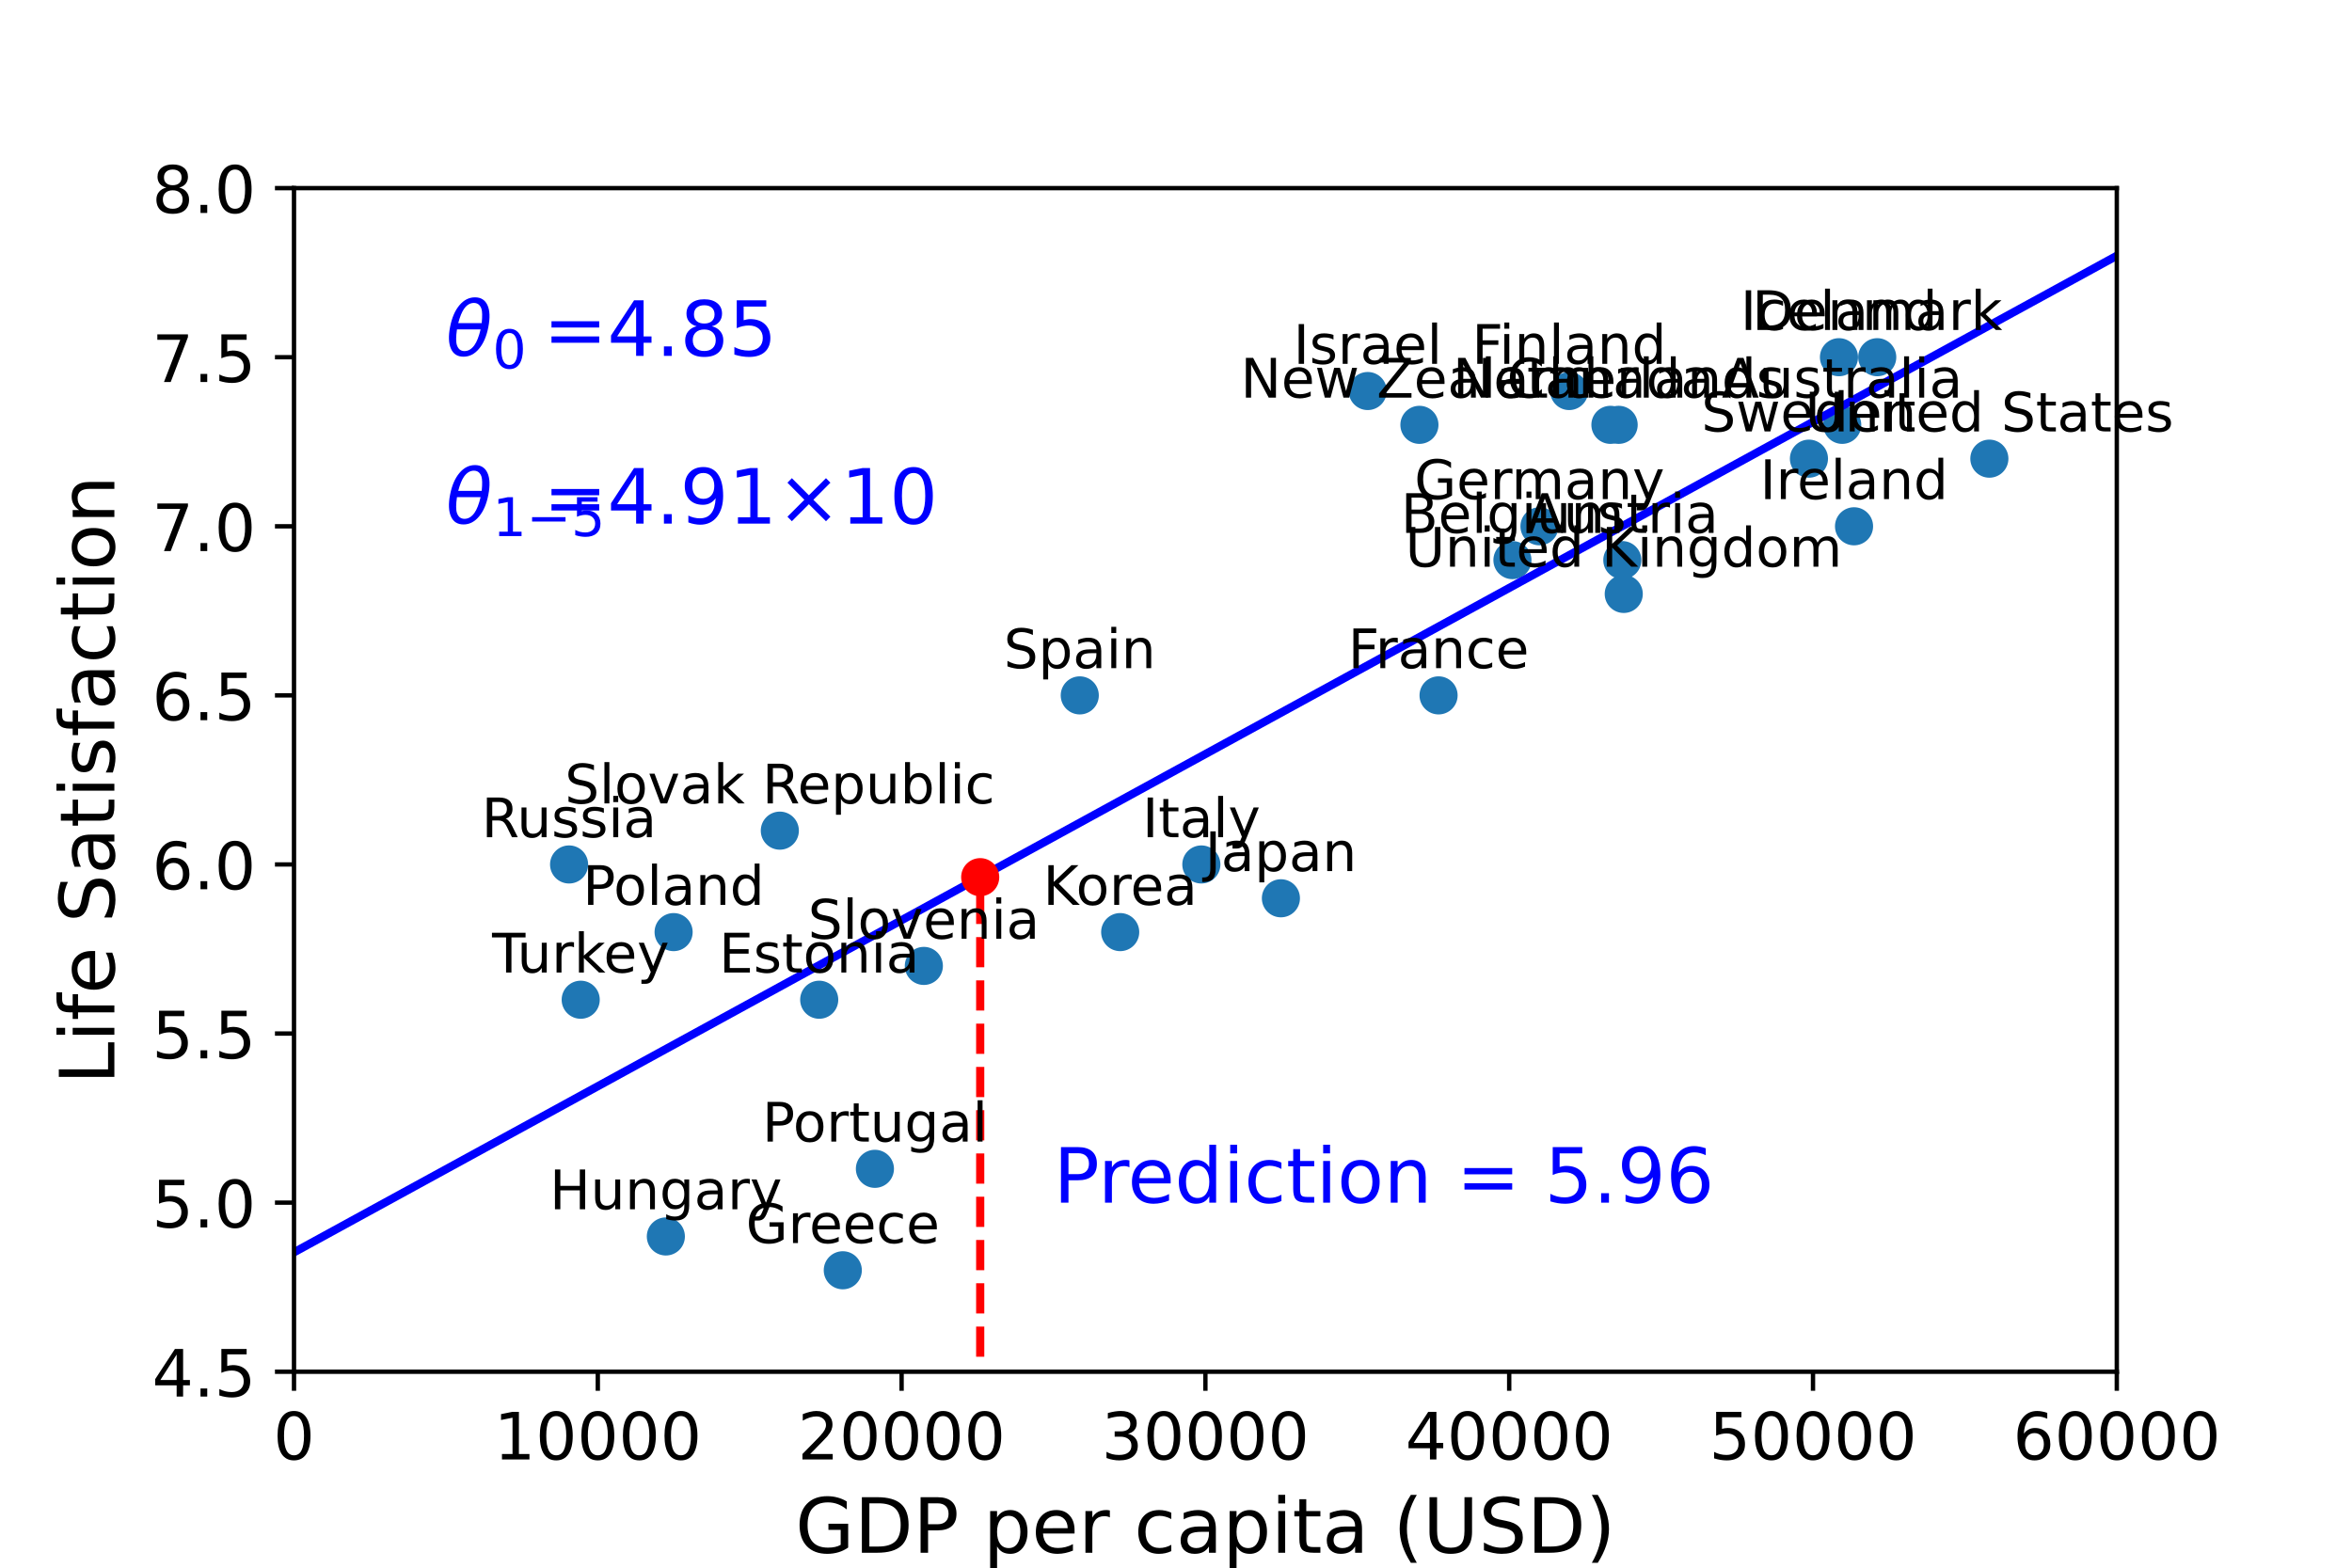
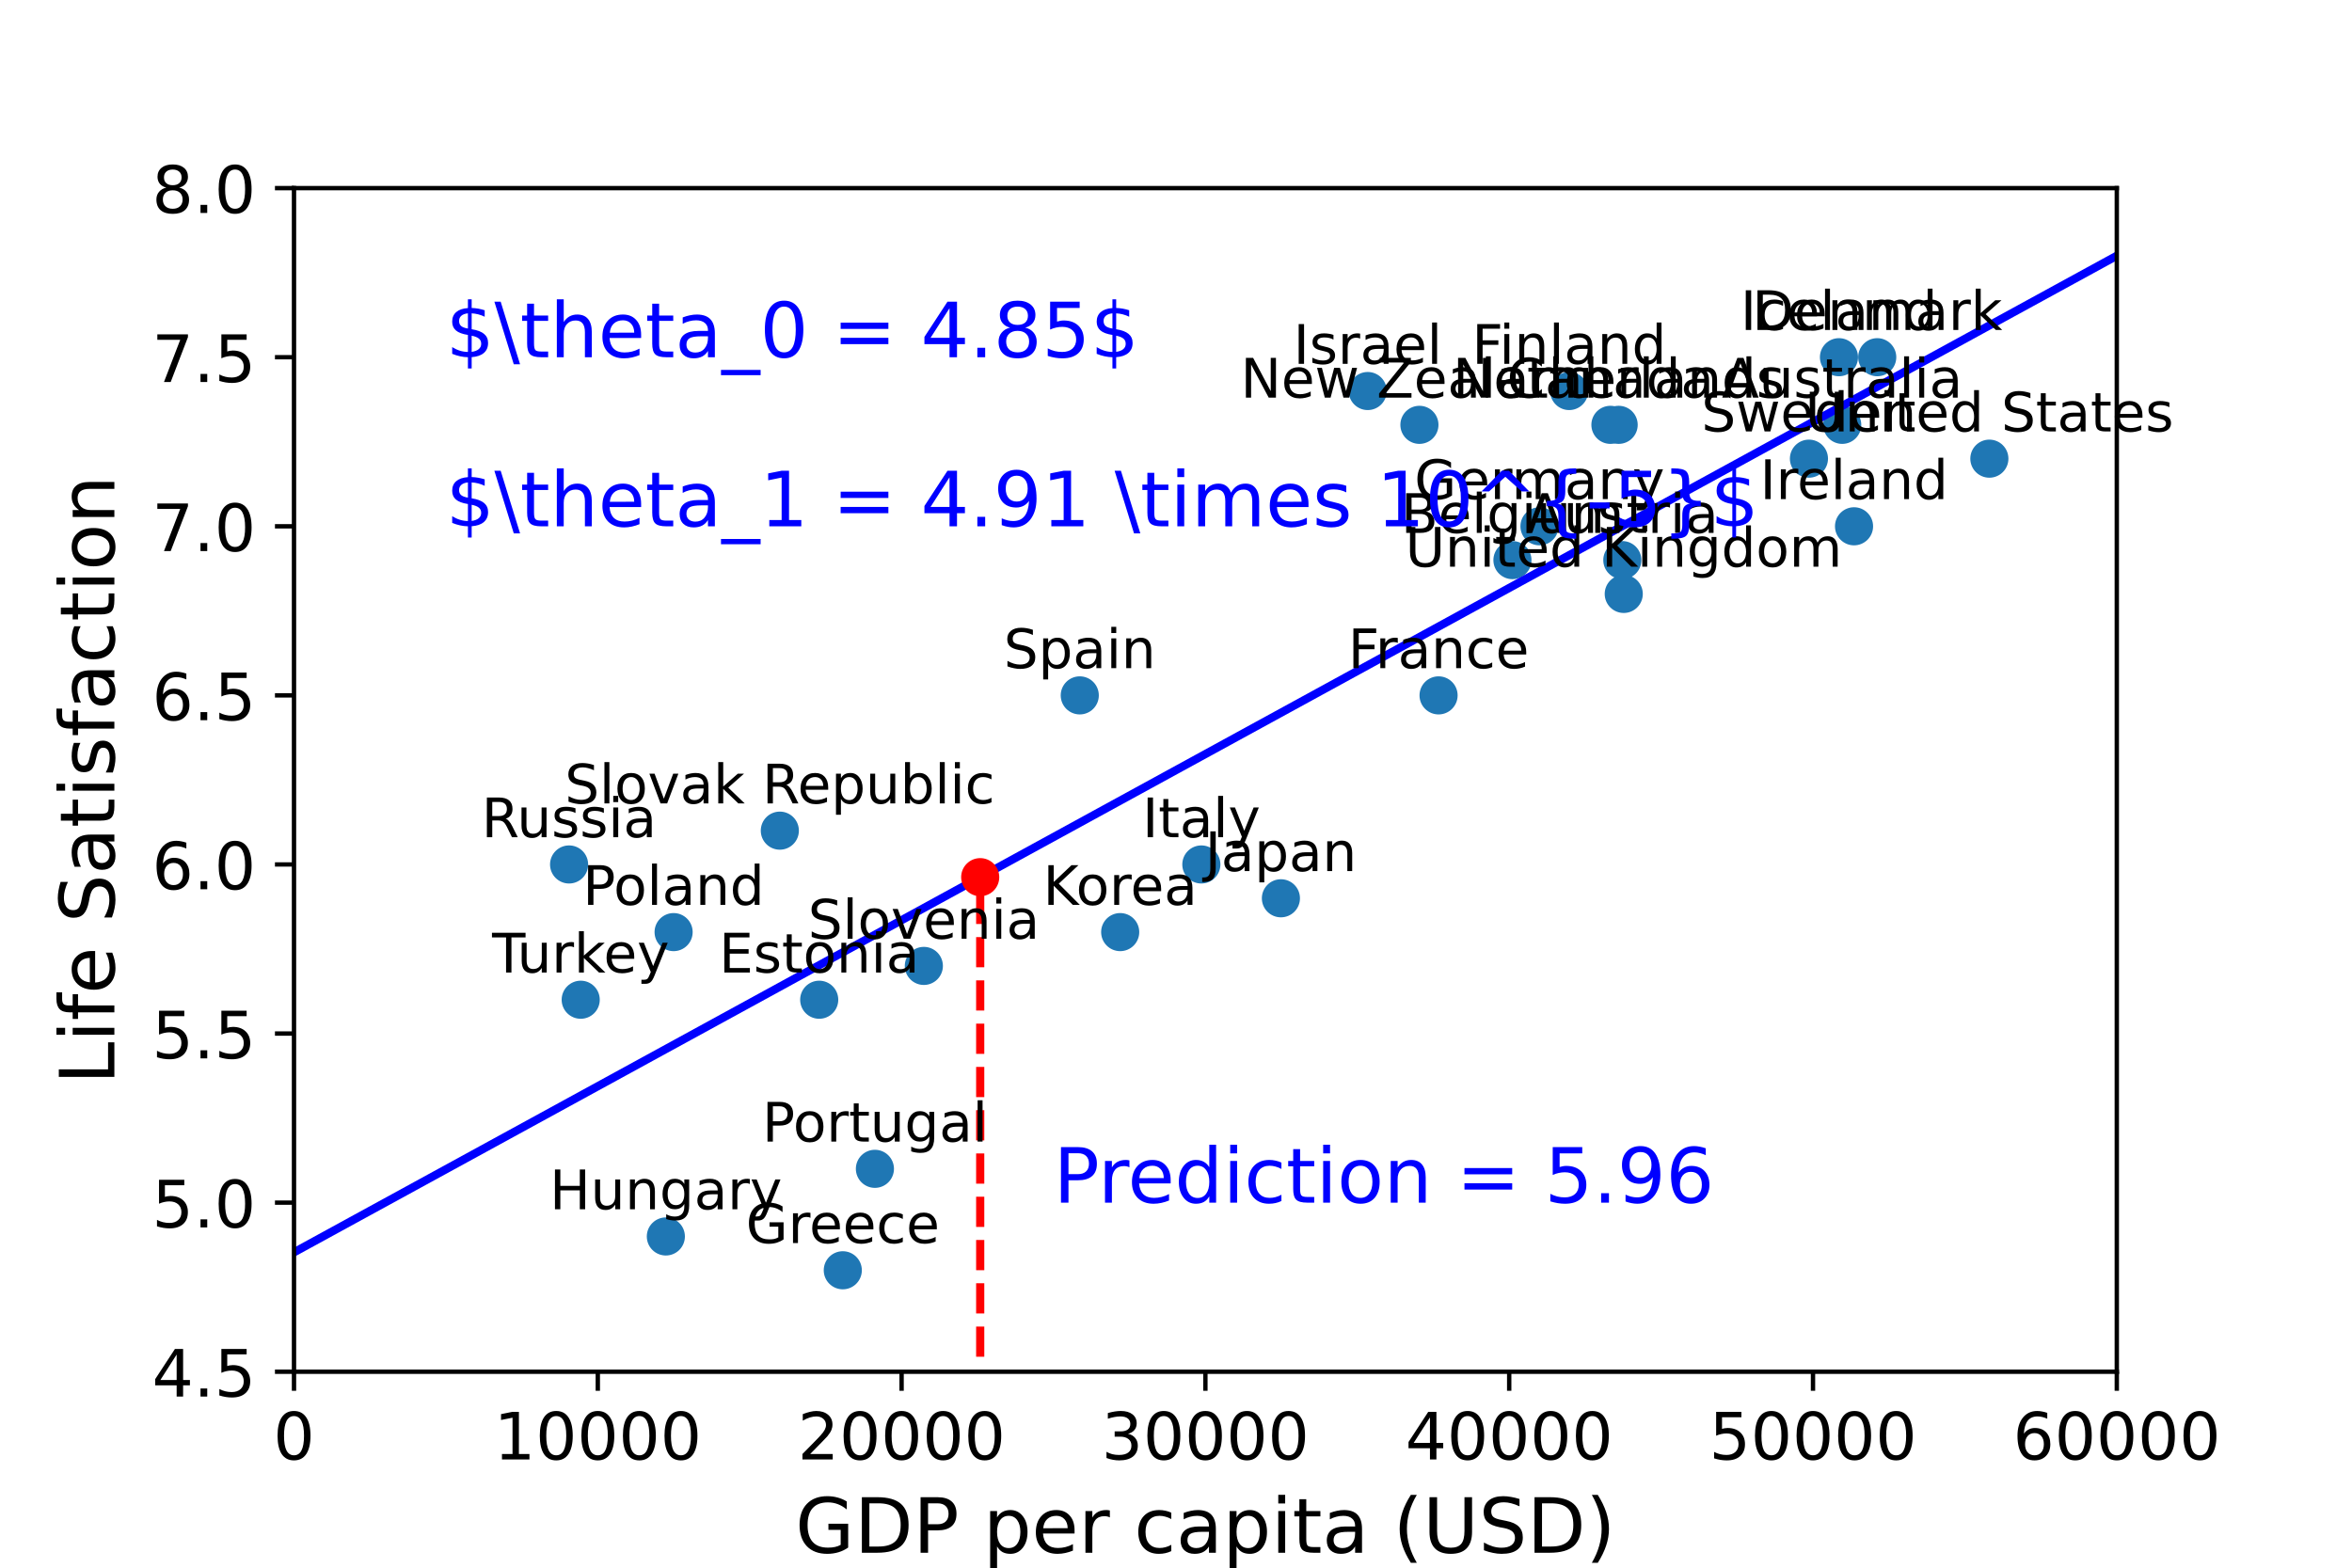
<svg xmlns="http://www.w3.org/2000/svg" xmlns:xlink="http://www.w3.org/1999/xlink" height="288pt" version="1.1" viewBox="0 0 432 288" width="432pt">
  <defs>
    <style type="text/css">
*{stroke-linecap:butt;stroke-linejoin:round;}
  </style>
  </defs>
  <g id="figure_1">
    <g id="patch_1">
      <path d="M 0 288  L 432 288  L 432 0  L 0 0  z " style="fill:none;" />
    </g>
    <g id="axes_1">
      <g id="patch_2">
        <path d="M 54 252  L 388.8 252  L 388.8 34.56  L 54 34.56  z " style="fill:none;" />
      </g>
      <g id="PathCollection_1">
        <defs>
-           <path d="M 0 3  C 0.796 3 1.559 2.684 2.121 2.121  C 2.684 1.559 3 0.796 3 0  C 3 -0.796 2.684 -1.559 2.121 -2.121  C 1.559 -2.684 0.796 -3 0 -3  C -0.796 -3 -1.559 -2.684 -2.121 -2.121  C -2.684 -1.559 -3 -0.796 -3 0  C -3 0.796 -2.684 1.559 -2.121 2.121  C -1.559 2.684 -0.796 3 0 3  z " id="m4751a5cbe7" style="stroke:#1f77b4;" />
+           <path d="M 0 3  C 0.796 3 1.559 2.684 2.121 2.121  C 2.684 1.559 3 0.796 3 0  C 3 -0.796 2.684 -1.559 2.121 -2.121  C 1.559 -2.684 0.796 -3 0 -3  C -0.796 -3 -1.559 -2.684 -2.121 -2.121  C -2.684 -1.559 -3 -0.796 -3 0  C -3 0.796 -2.684 1.559 -2.121 2.121  C -1.559 2.684 -0.796 3 0 3  z " id="mbe3f54f268" style="stroke:#1f77b4;" />
        </defs>
-         <g clip-path="url(#p510661a2a3)">
-           <use style="fill:#1f77b4;stroke:#1f77b4;" x="104.526" xlink:href="#m4751a5cbe7" y="158.811" />
-           <use style="fill:#1f77b4;stroke:#1f77b4;" x="106.661" xlink:href="#m4751a5cbe7" y="183.662" />
-           <use style="fill:#1f77b4;stroke:#1f77b4;" x="122.299" xlink:href="#m4751a5cbe7" y="227.15" />
-           <use style="fill:#1f77b4;stroke:#1f77b4;" x="123.724" xlink:href="#m4751a5cbe7" y="171.237" />
-           <use style="fill:#1f77b4;stroke:#1f77b4;" x="143.234" xlink:href="#m4751a5cbe7" y="152.599" />
-           <use style="fill:#1f77b4;stroke:#1f77b4;" x="150.468" xlink:href="#m4751a5cbe7" y="183.662" />
-           <use style="fill:#1f77b4;stroke:#1f77b4;" x="154.799" xlink:href="#m4751a5cbe7" y="233.362" />
-           <use style="fill:#1f77b4;stroke:#1f77b4;" x="160.698" xlink:href="#m4751a5cbe7" y="214.725" />
-           <use style="fill:#1f77b4;stroke:#1f77b4;" x="169.687" xlink:href="#m4751a5cbe7" y="177.449" />
-           <use style="fill:#1f77b4;stroke:#1f77b4;" x="198.325" xlink:href="#m4751a5cbe7" y="127.749" />
-           <use style="fill:#1f77b4;stroke:#1f77b4;" x="205.749" xlink:href="#m4751a5cbe7" y="171.237" />
-           <use style="fill:#1f77b4;stroke:#1f77b4;" x="220.656" xlink:href="#m4751a5cbe7" y="158.811" />
-           <use style="fill:#1f77b4;stroke:#1f77b4;" x="235.269" xlink:href="#m4751a5cbe7" y="165.024" />
-           <use style="fill:#1f77b4;stroke:#1f77b4;" x="251.216" xlink:href="#m4751a5cbe7" y="71.835" />
-           <use style="fill:#1f77b4;stroke:#1f77b4;" x="260.71" xlink:href="#m4751a5cbe7" y="78.048" />
-           <use style="fill:#1f77b4;stroke:#1f77b4;" x="264.227" xlink:href="#m4751a5cbe7" y="127.749" />
-           <use style="fill:#1f77b4;stroke:#1f77b4;" x="277.795" xlink:href="#m4751a5cbe7" y="102.898" />
-           <use style="fill:#1f77b4;stroke:#1f77b4;" x="282.761" xlink:href="#m4751a5cbe7" y="96.686" />
-           <use style="fill:#1f77b4;stroke:#1f77b4;" x="288.215" xlink:href="#m4751a5cbe7" y="71.835" />
-           <use style="fill:#1f77b4;stroke:#1f77b4;" x="295.792" xlink:href="#m4751a5cbe7" y="78.048" />
-           <use style="fill:#1f77b4;stroke:#1f77b4;" x="297.305" xlink:href="#m4751a5cbe7" y="78.048" />
-           <use style="fill:#1f77b4;stroke:#1f77b4;" x="297.98" xlink:href="#m4751a5cbe7" y="102.898" />
-           <use style="fill:#1f77b4;stroke:#1f77b4;" x="298.24" xlink:href="#m4751a5cbe7" y="109.111" />
-           <use style="fill:#1f77b4;stroke:#1f77b4;" x="332.254" xlink:href="#m4751a5cbe7" y="84.261" />
-           <use style="fill:#1f77b4;stroke:#1f77b4;" x="337.769" xlink:href="#m4751a5cbe7" y="65.623" />
-           <use style="fill:#1f77b4;stroke:#1f77b4;" x="338.367" xlink:href="#m4751a5cbe7" y="78.048" />
-           <use style="fill:#1f77b4;stroke:#1f77b4;" x="340.537" xlink:href="#m4751a5cbe7" y="96.686" />
-           <use style="fill:#1f77b4;stroke:#1f77b4;" x="344.797" xlink:href="#m4751a5cbe7" y="65.623" />
-           <use style="fill:#1f77b4;stroke:#1f77b4;" x="365.393" xlink:href="#m4751a5cbe7" y="84.261" />
+         <g clip-path="url(#p4a8e789850)">
+           <use style="fill:#1f77b4;stroke:#1f77b4;" x="104.526" xlink:href="#mbe3f54f268" y="158.811" />
+           <use style="fill:#1f77b4;stroke:#1f77b4;" x="106.661" xlink:href="#mbe3f54f268" y="183.662" />
+           <use style="fill:#1f77b4;stroke:#1f77b4;" x="122.299" xlink:href="#mbe3f54f268" y="227.15" />
+           <use style="fill:#1f77b4;stroke:#1f77b4;" x="123.724" xlink:href="#mbe3f54f268" y="171.237" />
+           <use style="fill:#1f77b4;stroke:#1f77b4;" x="143.234" xlink:href="#mbe3f54f268" y="152.599" />
+           <use style="fill:#1f77b4;stroke:#1f77b4;" x="150.468" xlink:href="#mbe3f54f268" y="183.662" />
+           <use style="fill:#1f77b4;stroke:#1f77b4;" x="154.799" xlink:href="#mbe3f54f268" y="233.362" />
+           <use style="fill:#1f77b4;stroke:#1f77b4;" x="160.698" xlink:href="#mbe3f54f268" y="214.725" />
+           <use style="fill:#1f77b4;stroke:#1f77b4;" x="169.687" xlink:href="#mbe3f54f268" y="177.449" />
+           <use style="fill:#1f77b4;stroke:#1f77b4;" x="198.325" xlink:href="#mbe3f54f268" y="127.749" />
+           <use style="fill:#1f77b4;stroke:#1f77b4;" x="205.749" xlink:href="#mbe3f54f268" y="171.237" />
+           <use style="fill:#1f77b4;stroke:#1f77b4;" x="220.656" xlink:href="#mbe3f54f268" y="158.811" />
+           <use style="fill:#1f77b4;stroke:#1f77b4;" x="235.269" xlink:href="#mbe3f54f268" y="165.024" />
+           <use style="fill:#1f77b4;stroke:#1f77b4;" x="251.216" xlink:href="#mbe3f54f268" y="71.835" />
+           <use style="fill:#1f77b4;stroke:#1f77b4;" x="260.71" xlink:href="#mbe3f54f268" y="78.048" />
+           <use style="fill:#1f77b4;stroke:#1f77b4;" x="264.227" xlink:href="#mbe3f54f268" y="127.749" />
+           <use style="fill:#1f77b4;stroke:#1f77b4;" x="277.795" xlink:href="#mbe3f54f268" y="102.898" />
+           <use style="fill:#1f77b4;stroke:#1f77b4;" x="282.761" xlink:href="#mbe3f54f268" y="96.686" />
+           <use style="fill:#1f77b4;stroke:#1f77b4;" x="288.215" xlink:href="#mbe3f54f268" y="71.835" />
+           <use style="fill:#1f77b4;stroke:#1f77b4;" x="295.792" xlink:href="#mbe3f54f268" y="78.048" />
+           <use style="fill:#1f77b4;stroke:#1f77b4;" x="297.305" xlink:href="#mbe3f54f268" y="78.048" />
+           <use style="fill:#1f77b4;stroke:#1f77b4;" x="297.98" xlink:href="#mbe3f54f268" y="102.898" />
+           <use style="fill:#1f77b4;stroke:#1f77b4;" x="298.24" xlink:href="#mbe3f54f268" y="109.111" />
+           <use style="fill:#1f77b4;stroke:#1f77b4;" x="332.254" xlink:href="#mbe3f54f268" y="84.261" />
+           <use style="fill:#1f77b4;stroke:#1f77b4;" x="337.769" xlink:href="#mbe3f54f268" y="65.623" />
+           <use style="fill:#1f77b4;stroke:#1f77b4;" x="338.367" xlink:href="#mbe3f54f268" y="78.048" />
+           <use style="fill:#1f77b4;stroke:#1f77b4;" x="340.537" xlink:href="#mbe3f54f268" y="96.686" />
+           <use style="fill:#1f77b4;stroke:#1f77b4;" x="344.797" xlink:href="#mbe3f54f268" y="65.623" />
+           <use style="fill:#1f77b4;stroke:#1f77b4;" x="365.393" xlink:href="#mbe3f54f268" y="84.261" />
        </g>
      </g>
      <g id="matplotlib.axis_1">
        <g id="xtick_1">
          <g id="line2d_1">
            <defs>
-               <path d="M 0 0  L 0 3.5  " id="mca6db6f75e" style="stroke:#000000;stroke-width:0.8;" />
+               <path d="M 0 0  L 0 3.5  " id="m3af3b09d3f" style="stroke:#000000;stroke-width:0.8;" />
            </defs>
            <g>
-               <use style="stroke:#000000;stroke-width:0.8;" x="54" xlink:href="#mca6db6f75e" y="252" />
+               <use style="stroke:#000000;stroke-width:0.8;" x="54" xlink:href="#m3af3b09d3f" y="252" />
            </g>
          </g>
          <g id="text_1">
            <text style="font-family:DejaVu Sans;font-size:12px;font-style:normal;font-weight:normal;text-anchor:middle;" transform="rotate(-0, 54, 268.1181)" x="54" y="268.118">0</text>
          </g>
        </g>
        <g id="xtick_2">
          <g id="line2d_2">
            <g>
-               <use style="stroke:#000000;stroke-width:0.8;" x="109.8" xlink:href="#mca6db6f75e" y="252" />
+               <use style="stroke:#000000;stroke-width:0.8;" x="109.8" xlink:href="#m3af3b09d3f" y="252" />
            </g>
          </g>
          <g id="text_2">
            <text style="font-family:DejaVu Sans;font-size:12px;font-style:normal;font-weight:normal;text-anchor:middle;" transform="rotate(-0, 109.8, 268.1181)" x="109.8" y="268.118">10000</text>
          </g>
        </g>
        <g id="xtick_3">
          <g id="line2d_3">
            <g>
-               <use style="stroke:#000000;stroke-width:0.8;" x="165.6" xlink:href="#mca6db6f75e" y="252" />
+               <use style="stroke:#000000;stroke-width:0.8;" x="165.6" xlink:href="#m3af3b09d3f" y="252" />
            </g>
          </g>
          <g id="text_3">
            <text style="font-family:DejaVu Sans;font-size:12px;font-style:normal;font-weight:normal;text-anchor:middle;" transform="rotate(-0, 165.6, 268.1181)" x="165.6" y="268.118">20000</text>
          </g>
        </g>
        <g id="xtick_4">
          <g id="line2d_4">
            <g>
-               <use style="stroke:#000000;stroke-width:0.8;" x="221.4" xlink:href="#mca6db6f75e" y="252" />
+               <use style="stroke:#000000;stroke-width:0.8;" x="221.4" xlink:href="#m3af3b09d3f" y="252" />
            </g>
          </g>
          <g id="text_4">
            <text style="font-family:DejaVu Sans;font-size:12px;font-style:normal;font-weight:normal;text-anchor:middle;" transform="rotate(-0, 221.4, 268.1181)" x="221.4" y="268.118">30000</text>
          </g>
        </g>
        <g id="xtick_5">
          <g id="line2d_5">
            <g>
-               <use style="stroke:#000000;stroke-width:0.8;" x="277.2" xlink:href="#mca6db6f75e" y="252" />
+               <use style="stroke:#000000;stroke-width:0.8;" x="277.2" xlink:href="#m3af3b09d3f" y="252" />
            </g>
          </g>
          <g id="text_5">
            <text style="font-family:DejaVu Sans;font-size:12px;font-style:normal;font-weight:normal;text-anchor:middle;" transform="rotate(-0, 277.2, 268.1181)" x="277.2" y="268.118">40000</text>
          </g>
        </g>
        <g id="xtick_6">
          <g id="line2d_6">
            <g>
-               <use style="stroke:#000000;stroke-width:0.8;" x="333" xlink:href="#mca6db6f75e" y="252" />
+               <use style="stroke:#000000;stroke-width:0.8;" x="333" xlink:href="#m3af3b09d3f" y="252" />
            </g>
          </g>
          <g id="text_6">
            <text style="font-family:DejaVu Sans;font-size:12px;font-style:normal;font-weight:normal;text-anchor:middle;" transform="rotate(-0, 333, 268.1181)" x="333" y="268.118">50000</text>
          </g>
        </g>
        <g id="xtick_7">
          <g id="line2d_7">
            <g>
-               <use style="stroke:#000000;stroke-width:0.8;" x="388.8" xlink:href="#mca6db6f75e" y="252" />
+               <use style="stroke:#000000;stroke-width:0.8;" x="388.8" xlink:href="#m3af3b09d3f" y="252" />
            </g>
          </g>
          <g id="text_7">
            <text style="font-family:DejaVu Sans;font-size:12px;font-style:normal;font-weight:normal;text-anchor:middle;" transform="rotate(-0, 388.8, 268.1181)" x="388.8" y="268.118">60000</text>
          </g>
        </g>
        <g id="text_8">
          <text style="font-family:DejaVu Sans;font-size:14px;font-style:normal;font-weight:normal;text-anchor:middle;" transform="rotate(-0, 221.4, 285.2516)" x="221.4" y="285.252">GDP per capita (USD)</text>
        </g>
      </g>
      <g id="matplotlib.axis_2">
        <g id="ytick_1">
          <g id="line2d_8">
            <defs>
-               <path d="M 0 0  L -3.5 0  " id="me9a8af8f9c" style="stroke:#000000;stroke-width:0.8;" />
+               <path d="M 0 0  L -3.5 0  " id="m77dd231592" style="stroke:#000000;stroke-width:0.8;" />
            </defs>
            <g>
-               <use style="stroke:#000000;stroke-width:0.8;" x="54" xlink:href="#me9a8af8f9c" y="252" />
+               <use style="stroke:#000000;stroke-width:0.8;" x="54" xlink:href="#m77dd231592" y="252" />
            </g>
          </g>
          <g id="text_9">
            <text style="font-family:DejaVu Sans;font-size:12px;font-style:normal;font-weight:normal;text-anchor:end;" transform="rotate(-0, 47, 256.5591)" x="47" y="256.559">4.5</text>
          </g>
        </g>
        <g id="ytick_2">
          <g id="line2d_9">
            <g>
-               <use style="stroke:#000000;stroke-width:0.8;" x="54" xlink:href="#me9a8af8f9c" y="220.937" />
+               <use style="stroke:#000000;stroke-width:0.8;" x="54" xlink:href="#m77dd231592" y="220.937" />
            </g>
          </g>
          <g id="text_10">
            <text style="font-family:DejaVu Sans;font-size:12px;font-style:normal;font-weight:normal;text-anchor:end;" transform="rotate(-0, 47, 225.4962)" x="47" y="225.496">5.0</text>
          </g>
        </g>
        <g id="ytick_3">
          <g id="line2d_10">
            <g>
-               <use style="stroke:#000000;stroke-width:0.8;" x="54" xlink:href="#me9a8af8f9c" y="189.874" />
+               <use style="stroke:#000000;stroke-width:0.8;" x="54" xlink:href="#m77dd231592" y="189.874" />
            </g>
          </g>
          <g id="text_11">
            <text style="font-family:DejaVu Sans;font-size:12px;font-style:normal;font-weight:normal;text-anchor:end;" transform="rotate(-0, 47, 194.4333)" x="47" y="194.433">5.5</text>
          </g>
        </g>
        <g id="ytick_4">
          <g id="line2d_11">
            <g>
-               <use style="stroke:#000000;stroke-width:0.8;" x="54" xlink:href="#me9a8af8f9c" y="158.811" />
+               <use style="stroke:#000000;stroke-width:0.8;" x="54" xlink:href="#m77dd231592" y="158.811" />
            </g>
          </g>
          <g id="text_12">
            <text style="font-family:DejaVu Sans;font-size:12px;font-style:normal;font-weight:normal;text-anchor:end;" transform="rotate(-0, 47, 163.3705)" x="47" y="163.37">6.0</text>
          </g>
        </g>
        <g id="ytick_5">
          <g id="line2d_12">
            <g>
-               <use style="stroke:#000000;stroke-width:0.8;" x="54" xlink:href="#me9a8af8f9c" y="127.749" />
+               <use style="stroke:#000000;stroke-width:0.8;" x="54" xlink:href="#m77dd231592" y="127.749" />
            </g>
          </g>
          <g id="text_13">
            <text style="font-family:DejaVu Sans;font-size:12px;font-style:normal;font-weight:normal;text-anchor:end;" transform="rotate(-0, 47, 132.3076)" x="47" y="132.308">6.5</text>
          </g>
        </g>
        <g id="ytick_6">
          <g id="line2d_13">
            <g>
-               <use style="stroke:#000000;stroke-width:0.8;" x="54" xlink:href="#me9a8af8f9c" y="96.686" />
+               <use style="stroke:#000000;stroke-width:0.8;" x="54" xlink:href="#m77dd231592" y="96.686" />
            </g>
          </g>
          <g id="text_14">
            <text style="font-family:DejaVu Sans;font-size:12px;font-style:normal;font-weight:normal;text-anchor:end;" transform="rotate(-0, 47, 101.2448)" x="47" y="101.245">7.0</text>
          </g>
        </g>
        <g id="ytick_7">
          <g id="line2d_14">
            <g>
-               <use style="stroke:#000000;stroke-width:0.8;" x="54" xlink:href="#me9a8af8f9c" y="65.623" />
+               <use style="stroke:#000000;stroke-width:0.8;" x="54" xlink:href="#m77dd231592" y="65.623" />
            </g>
          </g>
          <g id="text_15">
            <text style="font-family:DejaVu Sans;font-size:12px;font-style:normal;font-weight:normal;text-anchor:end;" transform="rotate(-0, 47, 70.18192)" x="47" y="70.182">7.5</text>
          </g>
        </g>
        <g id="ytick_8">
          <g id="line2d_15">
            <g>
-               <use style="stroke:#000000;stroke-width:0.8;" x="54" xlink:href="#me9a8af8f9c" y="34.56" />
+               <use style="stroke:#000000;stroke-width:0.8;" x="54" xlink:href="#m77dd231592" y="34.56" />
            </g>
          </g>
          <g id="text_16">
            <text style="font-family:DejaVu Sans;font-size:12px;font-style:normal;font-weight:normal;text-anchor:end;" transform="rotate(-0, 47, 39.11906)" x="47" y="39.119">8.0</text>
          </g>
        </g>
        <g id="text_17">
          <text style="font-family:DejaVu Sans;font-size:14px;font-style:normal;font-weight:normal;text-anchor:middle;" transform="rotate(-90, 21.00469, 143.28)" x="21.005" y="143.28">Life Satisfaction</text>
        </g>
      </g>
      <g id="line2d_16">
-         <path clip-path="url(#p510661a2a3)" d="M 54 230.066  L 388.8 46.986  L 388.8 46.986  " style="fill:none;stroke:#0000ff;stroke-linecap:square;stroke-width:1.5;" />
+         <path clip-path="url(#p4a8e789850)" d="M 54 230.066  L 388.8 46.986  L 388.8 46.986  " style="fill:none;stroke:#0000ff;stroke-linecap:square;stroke-width:1.5;" />
      </g>
      <g id="line2d_17">
-         <path clip-path="url(#p510661a2a3)" d="M 180.038 289  L 180.038 161.144  " style="fill:none;stroke:#ff0000;stroke-dasharray:5.55,2.4;stroke-dashoffset:0;stroke-width:1.5;" />
+         <path clip-path="url(#p4a8e789850)" d="M 180.038 289  L 180.038 161.144  " style="fill:none;stroke:#ff0000;stroke-dasharray:5.55,2.4;stroke-dashoffset:0;stroke-width:1.5;" />
      </g>
      <g id="line2d_18">
        <defs>
-           <path d="M 0 3  C 0.796 3 1.559 2.684 2.121 2.121  C 2.684 1.559 3 0.796 3 0  C 3 -0.796 2.684 -1.559 2.121 -2.121  C 1.559 -2.684 0.796 -3 0 -3  C -0.796 -3 -1.559 -2.684 -2.121 -2.121  C -2.684 -1.559 -3 -0.796 -3 0  C -3 0.796 -2.684 1.559 -2.121 2.121  C -1.559 2.684 -0.796 3 0 3  z " id="m2972ae9ef8" style="stroke:#ff0000;" />
+           <path d="M 0 3  C 0.796 3 1.559 2.684 2.121 2.121  C 2.684 1.559 3 0.796 3 0  C 3 -0.796 2.684 -1.559 2.121 -2.121  C 1.559 -2.684 0.796 -3 0 -3  C -0.796 -3 -1.559 -2.684 -2.121 -2.121  C -2.684 -1.559 -3 -0.796 -3 0  C -3 0.796 -2.684 1.559 -2.121 2.121  C -1.559 2.684 -0.796 3 0 3  z " id="m1e9a3b317e" style="stroke:#ff0000;" />
        </defs>
-         <g clip-path="url(#p510661a2a3)">
-           <use style="fill:#ff0000;stroke:#ff0000;" x="180.038" xlink:href="#m2972ae9ef8" y="161.144" />
+         <g clip-path="url(#p4a8e789850)">
+           <use style="fill:#ff0000;stroke:#ff0000;" x="180.038" xlink:href="#m1e9a3b317e" y="161.144" />
        </g>
      </g>
      <g id="patch_3">
        <path d="M 54 252  L 54 34.56  " style="fill:none;stroke:#000000;stroke-linecap:square;stroke-linejoin:miter;stroke-width:0.8;" />
      </g>
      <g id="patch_4">
        <path d="M 388.8 252  L 388.8 34.56  " style="fill:none;stroke:#000000;stroke-linecap:square;stroke-linejoin:miter;stroke-width:0.8;" />
      </g>
      <g id="patch_5">
        <path d="M 54 252  L 388.8 252  " style="fill:none;stroke:#000000;stroke-linecap:square;stroke-linejoin:miter;stroke-width:0.8;" />
      </g>
      <g id="patch_6">
        <path d="M 54 34.56  L 388.8 34.56  " style="fill:none;stroke:#000000;stroke-linecap:square;stroke-linejoin:miter;stroke-width:0.8;" />
      </g>
      <g id="text_18">
        <text style="font-family:DejaVu Sans;font-size:10px;font-style:normal;font-weight:normal;text-anchor:middle;" transform="rotate(-0, 104.5264, 153.8114)" x="104.526" y="153.811">Russia</text>
      </g>
      <g id="text_19">
        <text style="font-family:DejaVu Sans;font-size:10px;font-style:normal;font-weight:normal;text-anchor:middle;" transform="rotate(-0, 106.6605, 178.6617)" x="106.661" y="178.662">Turkey</text>
      </g>
      <g id="text_20">
        <text style="font-family:DejaVu Sans;font-size:10px;font-style:normal;font-weight:normal;text-anchor:middle;" transform="rotate(-0, 122.2986, 222.1497)" x="122.299" y="222.15">Hungary</text>
      </g>
      <g id="text_21">
        <text style="font-family:DejaVu Sans;font-size:10px;font-style:normal;font-weight:normal;text-anchor:middle;" transform="rotate(-0, 123.724, 166.2366)" x="123.724" y="166.237">Poland</text>
      </g>
      <g id="text_22">
        <text style="font-family:DejaVu Sans;font-size:10px;font-style:normal;font-weight:normal;text-anchor:middle;" transform="rotate(-0, 143.2339, 147.5989)" x="143.234" y="147.599">Slovak Republic</text>
      </g>
      <g id="text_23">
        <text style="font-family:DejaVu Sans;font-size:10px;font-style:normal;font-weight:normal;text-anchor:middle;" transform="rotate(-0, 150.4675, 178.6617)" x="150.468" y="178.662">Estonia</text>
      </g>
      <g id="text_24">
        <text style="font-family:DejaVu Sans;font-size:10px;font-style:normal;font-weight:normal;text-anchor:middle;" transform="rotate(-0, 154.7987, 228.3623)" x="154.799" y="228.362">Greece</text>
      </g>
      <g id="text_25">
        <text style="font-family:DejaVu Sans;font-size:10px;font-style:normal;font-weight:normal;text-anchor:middle;" transform="rotate(-0, 160.6985, 209.7246)" x="160.698" y="209.725">Portugal</text>
      </g>
      <g id="text_26">
        <text style="font-family:DejaVu Sans;font-size:10px;font-style:normal;font-weight:normal;text-anchor:middle;" transform="rotate(-0, 169.6873, 172.4491)" x="169.687" y="172.449">Slovenia</text>
      </g>
      <g id="text_27">
        <text style="font-family:DejaVu Sans;font-size:10px;font-style:normal;font-weight:normal;text-anchor:middle;" transform="rotate(-0, 198.3251, 122.7486)" x="198.325" y="122.749">Spain</text>
      </g>
      <g id="text_28">
        <text style="font-family:DejaVu Sans;font-size:10px;font-style:normal;font-weight:normal;text-anchor:middle;" transform="rotate(-0, 205.7492, 166.2366)" x="205.749" y="166.237">Korea</text>
      </g>
      <g id="text_29">
        <text style="font-family:DejaVu Sans;font-size:10px;font-style:normal;font-weight:normal;text-anchor:middle;" transform="rotate(-0, 220.6555, 153.8114)" x="220.656" y="153.811">Italy</text>
      </g>
      <g id="text_30">
        <text style="font-family:DejaVu Sans;font-size:10px;font-style:normal;font-weight:normal;text-anchor:middle;" transform="rotate(-0, 235.2693, 160.024)" x="235.269" y="160.024">Japan</text>
      </g>
      <g id="text_31">
        <text style="font-family:DejaVu Sans;font-size:10px;font-style:normal;font-weight:normal;text-anchor:middle;" transform="rotate(-0, 251.2158, 66.83543)" x="251.216" y="66.835">Israel</text>
      </g>
      <g id="text_32">
        <text style="font-family:DejaVu Sans;font-size:10px;font-style:normal;font-weight:normal;text-anchor:middle;" transform="rotate(-0, 260.7105, 73.048)" x="260.71" y="73.048">New Zealand</text>
      </g>
      <g id="text_33">
        <text style="font-family:DejaVu Sans;font-size:10px;font-style:normal;font-weight:normal;text-anchor:middle;" transform="rotate(-0, 264.2265, 122.7486)" x="264.227" y="122.749">France</text>
      </g>
      <g id="text_34">
        <text style="font-family:DejaVu Sans;font-size:10px;font-style:normal;font-weight:normal;text-anchor:middle;" transform="rotate(-0, 277.795, 97.89829)" x="277.795" y="97.898">Belgium</text>
      </g>
      <g id="text_35">
        <text style="font-family:DejaVu Sans;font-size:10px;font-style:normal;font-weight:normal;text-anchor:middle;" transform="rotate(-0, 282.7605, 91.68571)" x="282.761" y="91.686">Germany</text>
      </g>
      <g id="text_36">
        <text style="font-family:DejaVu Sans;font-size:10px;font-style:normal;font-weight:normal;text-anchor:middle;" transform="rotate(-0, 288.2149, 66.83543)" x="288.215" y="66.835">Finland</text>
      </g>
      <g id="text_37">
        <text style="font-family:DejaVu Sans;font-size:10px;font-style:normal;font-weight:normal;text-anchor:middle;" transform="rotate(-0, 295.7923, 73.048)" x="295.792" y="73.048">Canada</text>
      </g>
      <g id="text_38">
        <text style="font-family:DejaVu Sans;font-size:10px;font-style:normal;font-weight:normal;text-anchor:middle;" transform="rotate(-0, 297.3054, 73.048)" x="297.305" y="73.048">Netherlands</text>
      </g>
      <g id="text_39">
        <text style="font-family:DejaVu Sans;font-size:10px;font-style:normal;font-weight:normal;text-anchor:middle;" transform="rotate(-0, 297.9801, 97.89829)" x="297.98" y="97.898">Austria</text>
      </g>
      <g id="text_40">
        <text style="font-family:DejaVu Sans;font-size:10px;font-style:normal;font-weight:normal;text-anchor:middle;" transform="rotate(-0, 298.2404, 104.1109)" x="298.24" y="104.111">United Kingdom</text>
      </g>
      <g id="text_41">
        <text style="font-family:DejaVu Sans;font-size:10px;font-style:normal;font-weight:normal;text-anchor:middle;" transform="rotate(-0, 332.2538, 79.26057)" x="332.254" y="79.261">Sweden</text>
      </g>
      <g id="text_42">
        <text style="font-family:DejaVu Sans;font-size:10px;font-style:normal;font-weight:normal;text-anchor:middle;" transform="rotate(-0, 337.7686, 60.62286)" x="337.769" y="60.623">Iceland</text>
      </g>
      <g id="text_43">
        <text style="font-family:DejaVu Sans;font-size:10px;font-style:normal;font-weight:normal;text-anchor:middle;" transform="rotate(-0, 338.3672, 73.048)" x="338.367" y="73.048">Australia</text>
      </g>
      <g id="text_44">
        <text style="font-family:DejaVu Sans;font-size:10px;font-style:normal;font-weight:normal;text-anchor:middle;" transform="rotate(-0, 340.5372, 91.68571)" x="340.537" y="91.686">Ireland</text>
      </g>
      <g id="text_45">
        <text style="font-family:DejaVu Sans;font-size:10px;font-style:normal;font-weight:normal;text-anchor:middle;" transform="rotate(-0, 344.797, 60.62286)" x="344.797" y="60.623">Denmark</text>
      </g>
      <g id="text_46">
        <text style="font-family:DejaVu Sans;font-size:10px;font-style:normal;font-weight:normal;text-anchor:middle;" transform="rotate(-0, 365.393, 79.26057)" x="365.393" y="79.261">United States</text>
      </g>
      <g id="text_47">
-         <g style="fill:#0000ff;" transform="translate(81.9 65.62286)">
-           <text>
-             <tspan style="font-family:DejaVu Sans;font-size:14px;font-style:oblique;font-weight:oblique;" x="0" y="-0.25">θ</tspan>
-             <tspan style="font-family:DejaVu Sans;font-size:9.8px;font-style:book;font-weight:book;" x="8.565" y="2.047">0</tspan>
-             <tspan style="font-family:DejaVu Sans;font-size:14px;font-style:book;font-weight:book;" x="17.911 32.369 41.276 45.351 54.258" y="-0.25">=4.85</tspan>
-           </text>
-         </g>
+         <text style="fill:#0000ff;font-family:DejaVu Sans;font-size:14px;font-style:normal;font-weight:normal;text-anchor:start;" transform="rotate(-0, 81.9, 65.62286)" x="81.9" y="65.623">$\theta_0 = 4.85$</text>
      </g>
      <g id="text_48">
-         <g style="fill:#0000ff;" transform="translate(81.9 96.68571)">
-           <text>
-             <tspan style="font-family:DejaVu Sans;font-size:14px;font-style:oblique;font-weight:oblique;" x="0" y="-0.498">θ</tspan>
-             <tspan style="font-family:DejaVu Sans;font-size:9.8px;font-style:book;font-weight:book;" x="8.565 98.675 106.886" y="1.798 -5.858 -5.858">1−5</tspan>
-             <tspan style="font-family:DejaVu Sans;font-size:14px;font-style:book;font-weight:book;" x="17.911 32.369 41.276 45.726 54.633 66.268 80.726 89.633" y="-0.498">=4.91×10</tspan>
-           </text>
-         </g>
+         <text style="fill:#0000ff;font-family:DejaVu Sans;font-size:14px;font-style:normal;font-weight:normal;text-anchor:start;" transform="rotate(-0, 81.9, 96.68571)" x="81.9" y="96.686">$\theta_1 = 4.91 \times 10^{-5}$</text>
      </g>
      <g id="text_49">
        <text style="fill:#0000ff;font-family:DejaVu Sans;font-size:14px;font-style:normal;font-weight:normal;text-anchor:start;" transform="rotate(-0, 193.5, 220.9371)" x="193.5" y="220.937">Prediction = 5.96</text>
      </g>
    </g>
  </g>
  <defs>
-     <clipPath id="p510661a2a3">
+     <clipPath id="p4a8e789850">
      <rect height="217.44" width="334.8" x="54" y="34.56" />
    </clipPath>
  </defs>
</svg>
